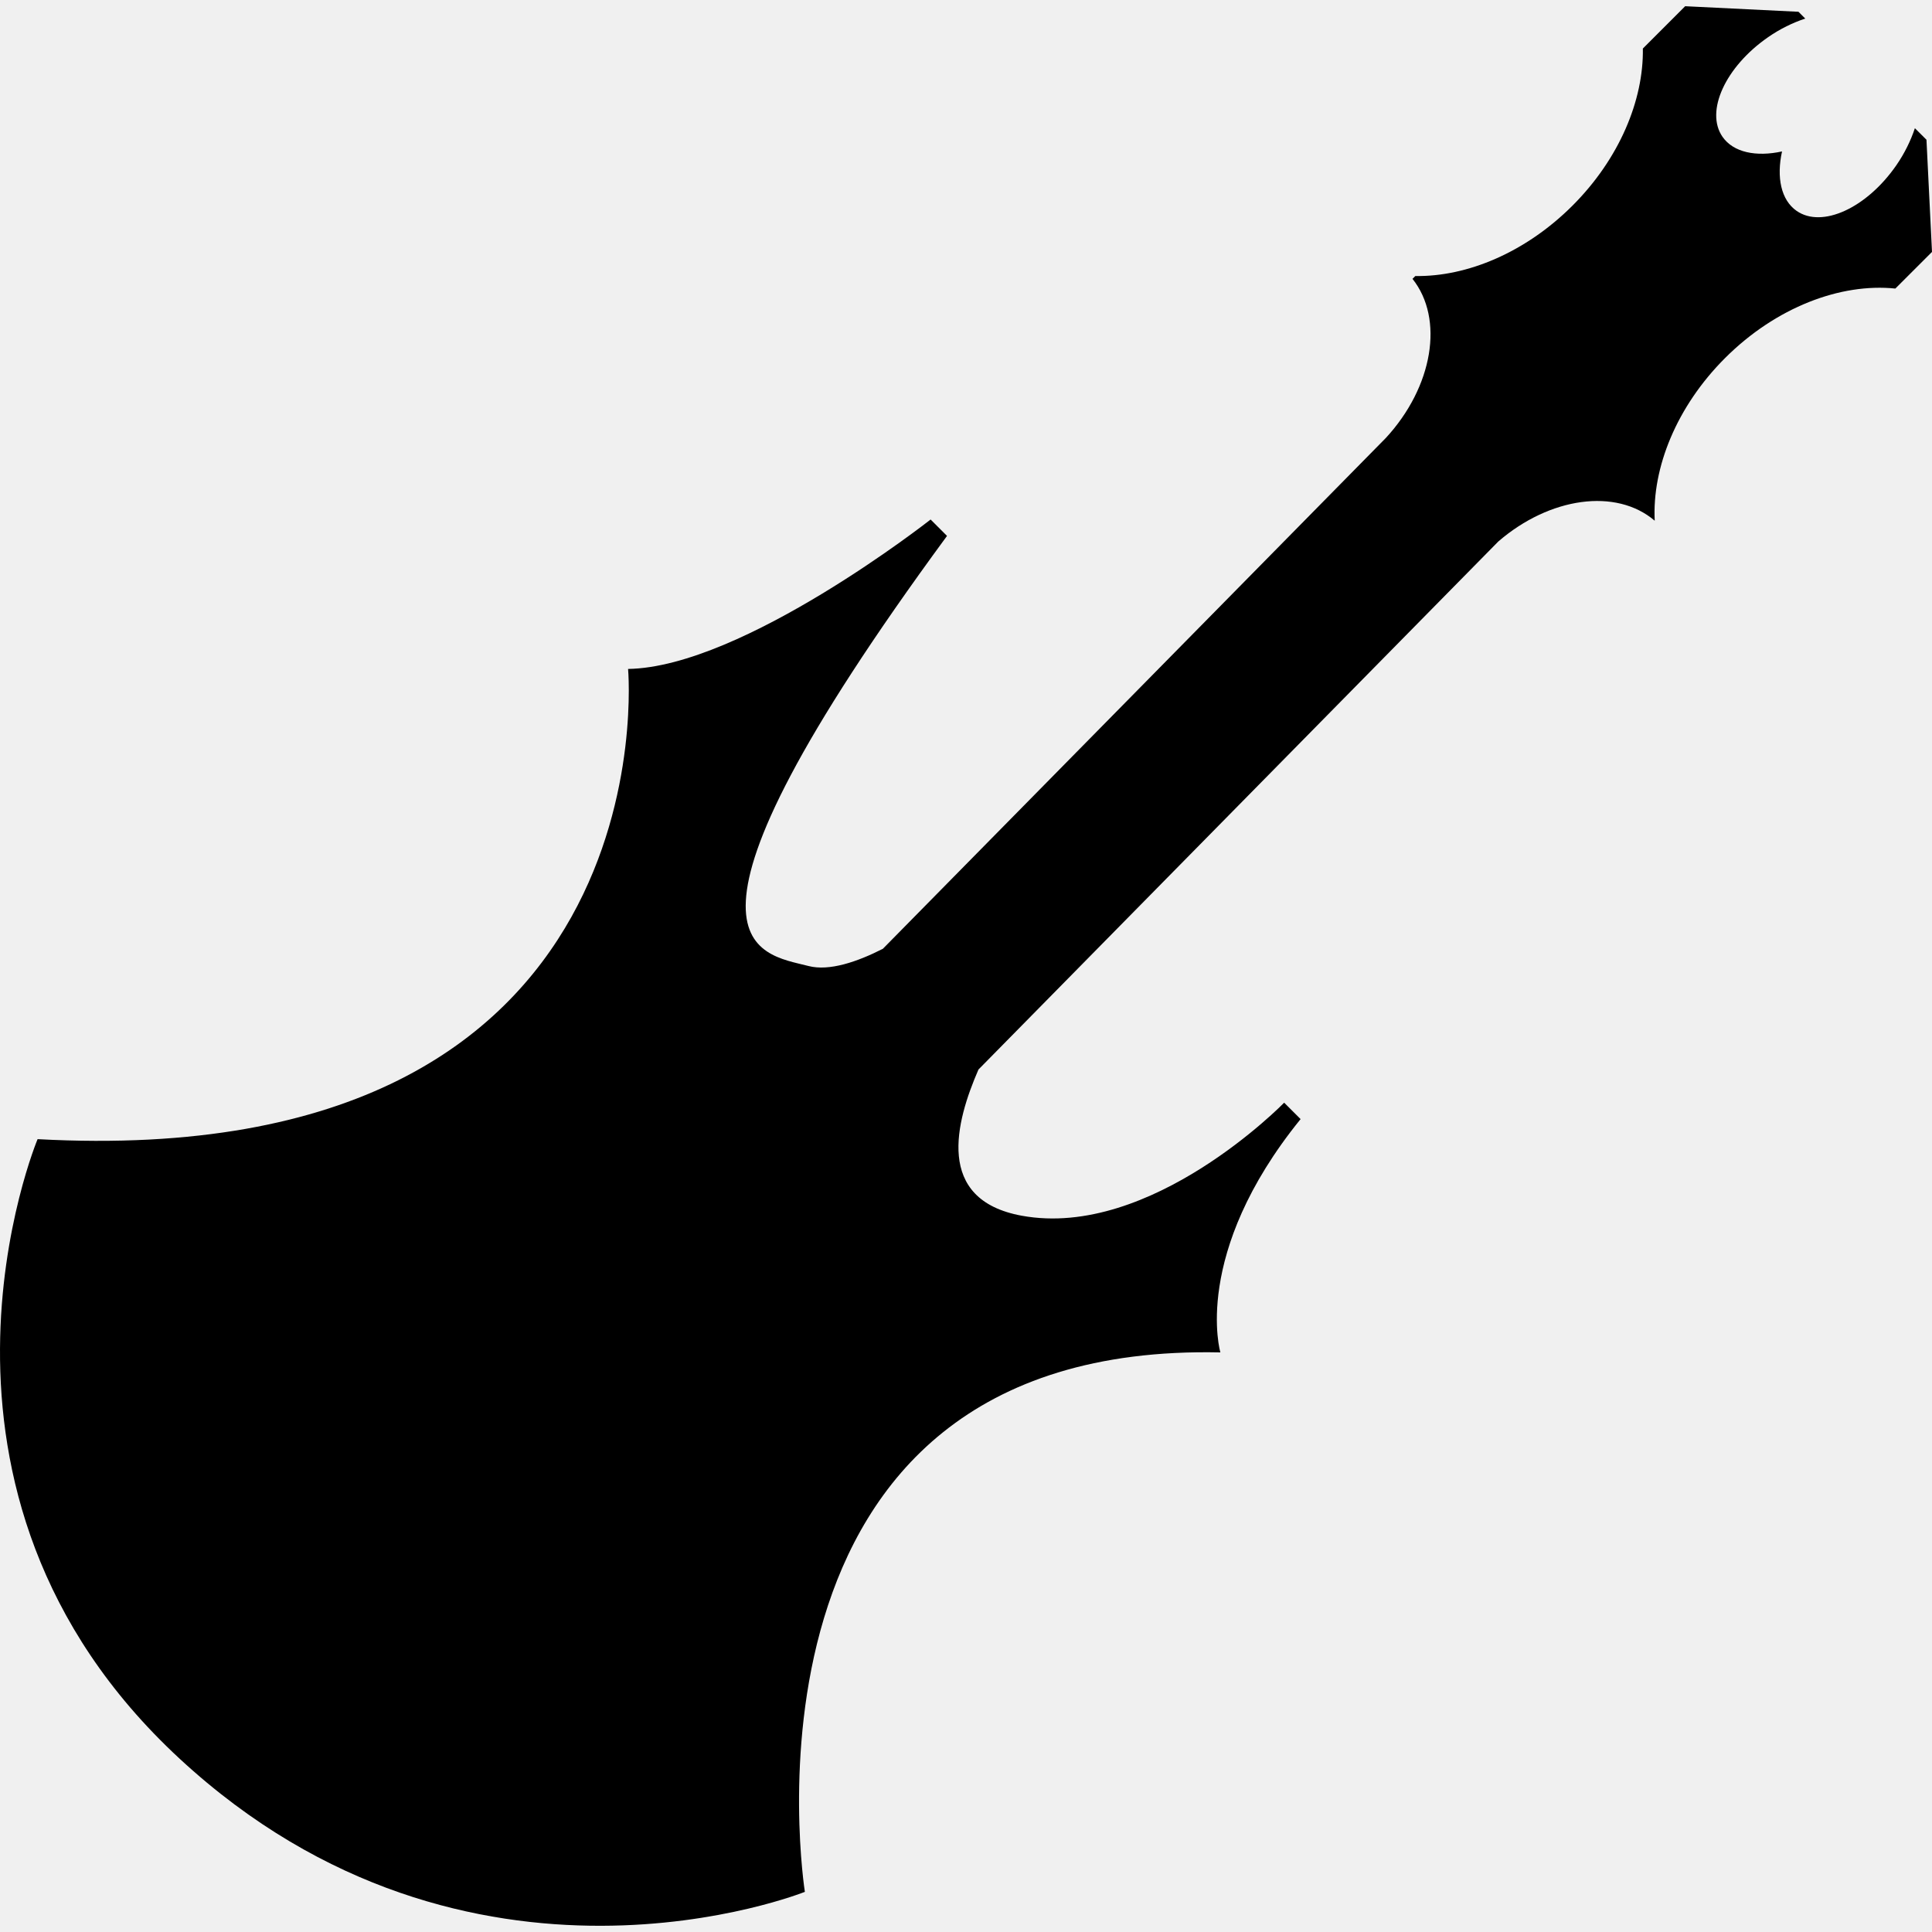
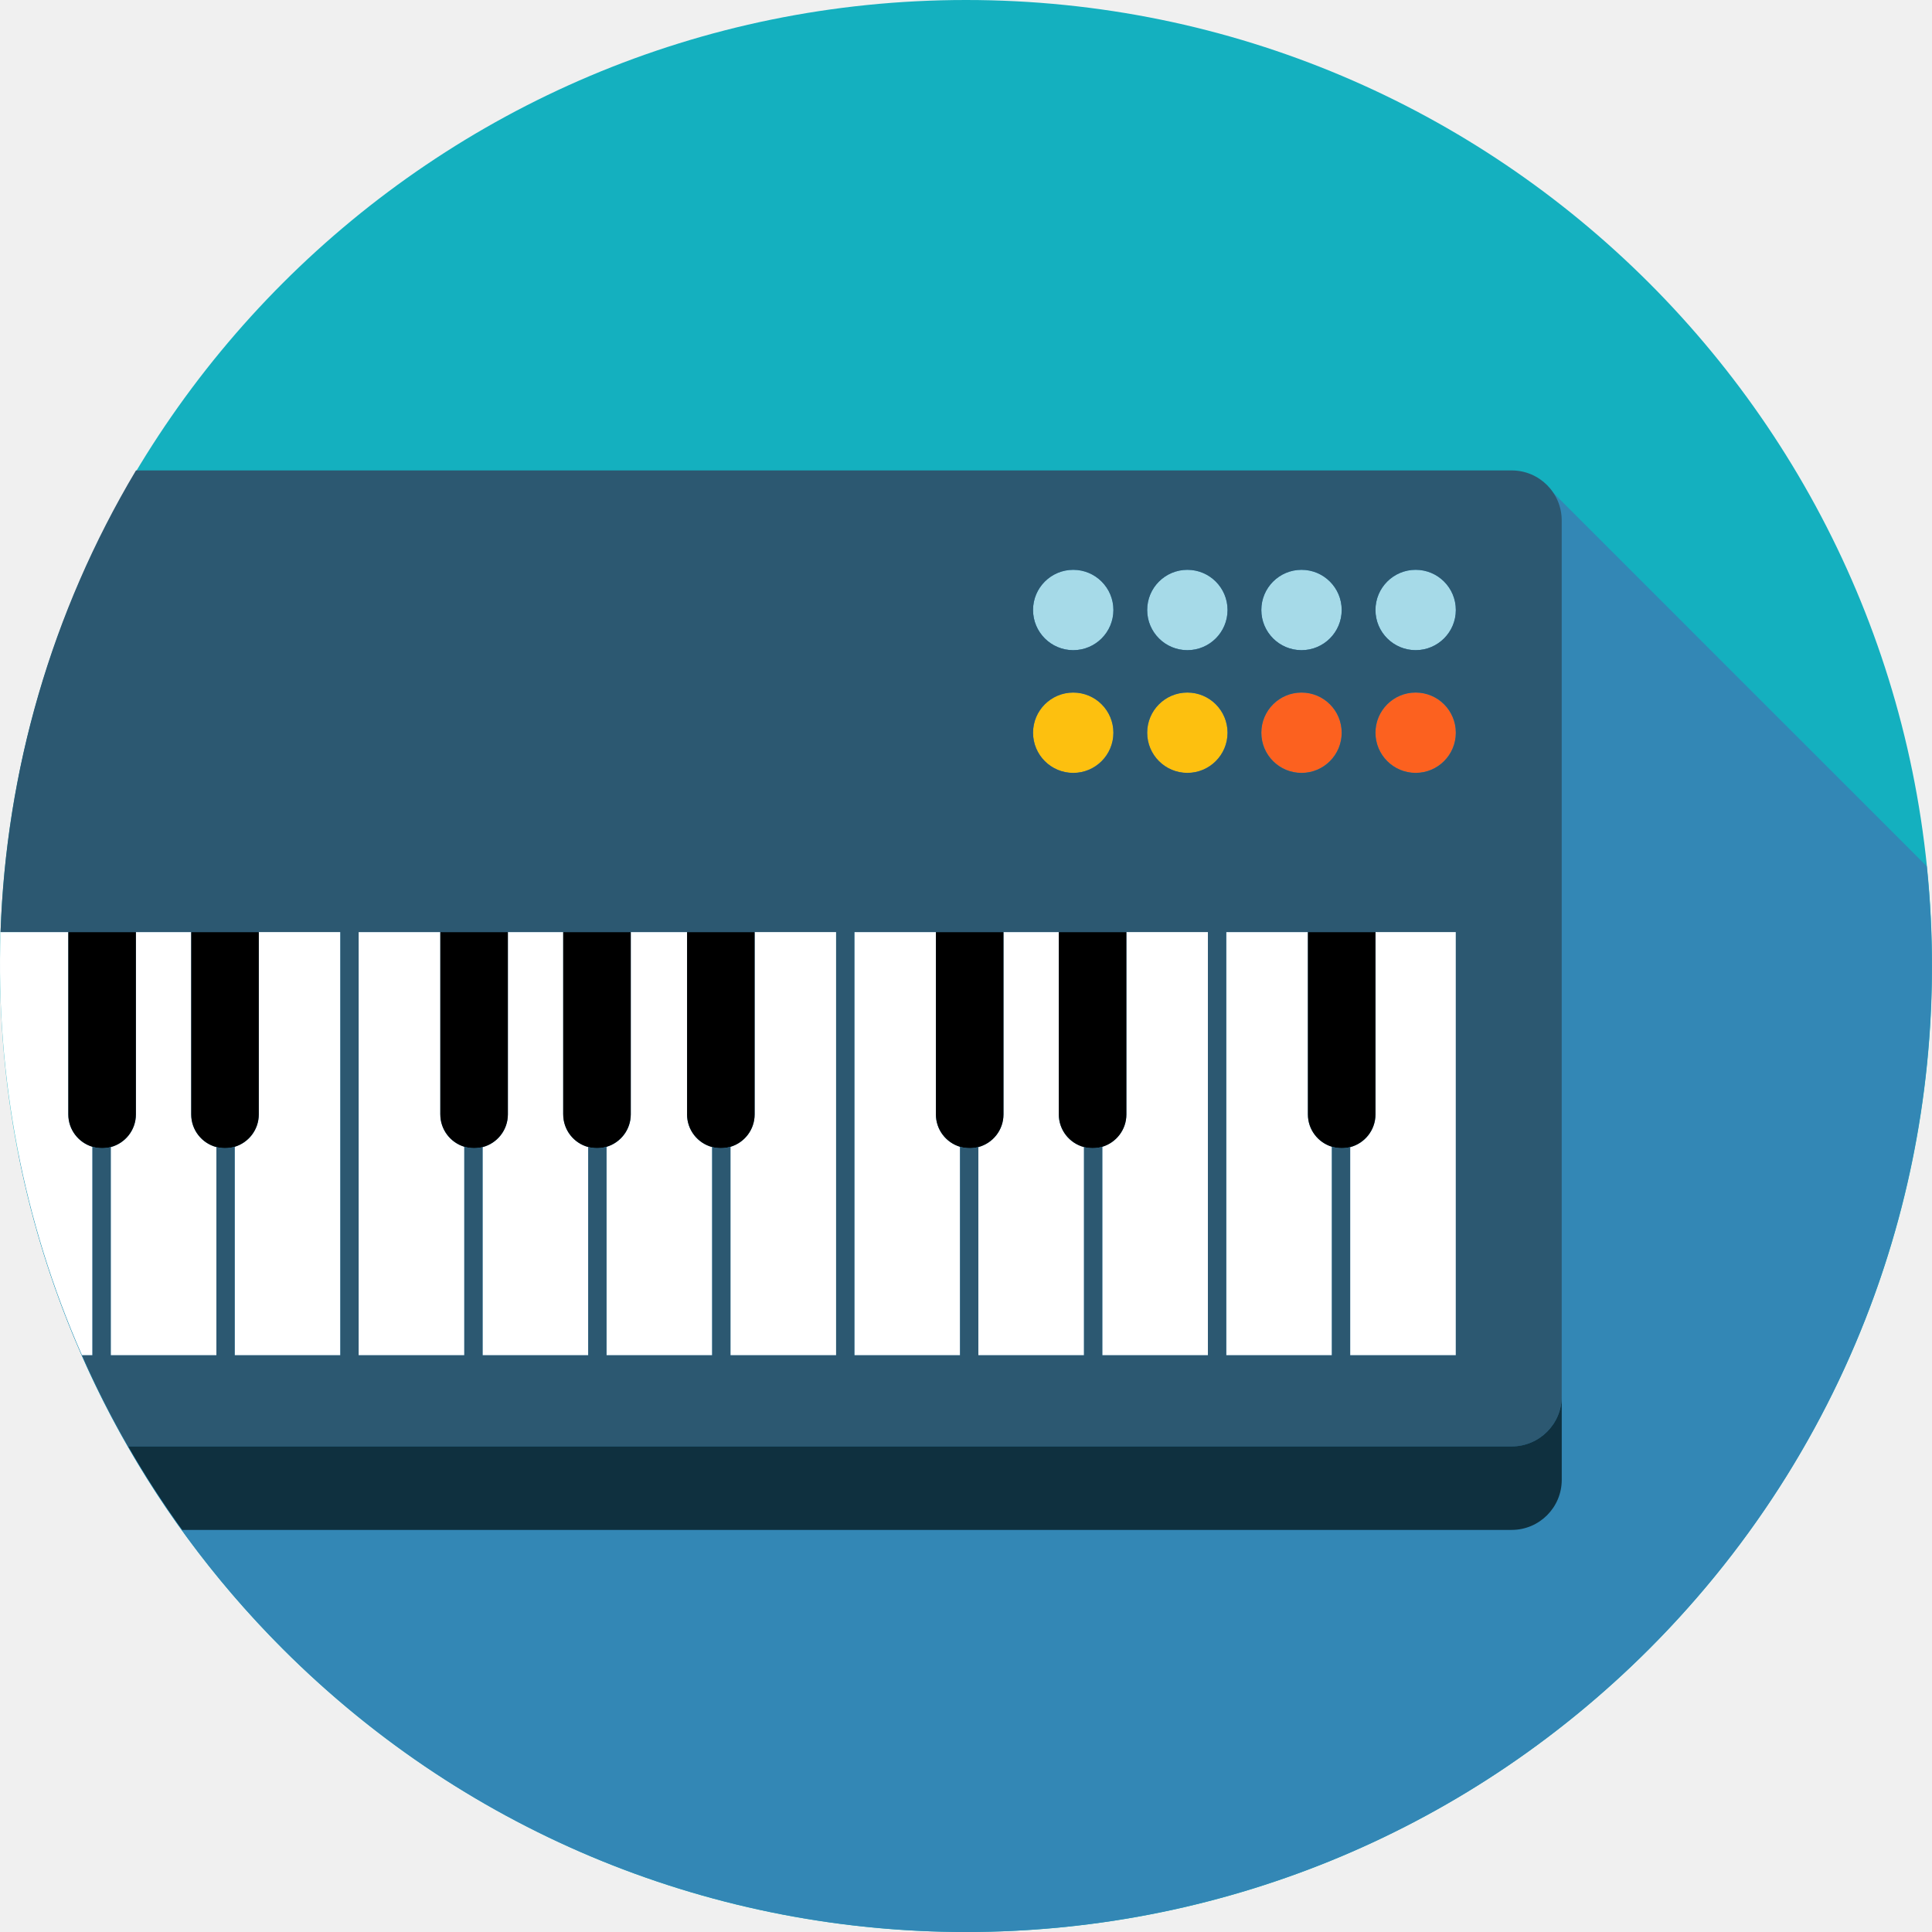
- <svg xmlns="http://www.w3.org/2000/svg" fill="#000000" version="1.1" id="Capa_1" width="800px" height="800px" viewBox="0 0 481.677 481.678" xml:space="preserve">
+ <svg xmlns="http://www.w3.org/2000/svg" height="800px" width="800px" version="1.1" id="Layer_1" viewBox="0 0 512 512" xml:space="preserve">
  <g>
-     <g>
-       <path d="M44.812,438.499c72.248,66.792,155.854,33.166,155.854,33.166S178.86,334.45,304.26,337.176    c0,0-7.273-24.534,19.998-58.168l-4.096-4.092c0,0-33.166,34.083-65.434,28.181c-21.78-3.987-16.417-23.492-10.782-36.447    l129.61-131.652c12.828-11.071,29.37-13.395,38.992-5.176c-0.673-13.187,5.414-28.427,17.524-40.541    c12.712-12.706,28.842-18.751,42.467-17.34l9.137-9.135l-1.378-27.966l-2.886-2.879c-1.026,3.078-2.545,6.233-4.652,9.279    c-7.39,10.654-18.507,15.733-24.83,11.343c-3.903-2.711-5.054-8.383-3.643-14.829c-6.448,1.406-12.119,0.26-14.836-3.643    c-4.384-6.328,0.697-17.444,11.349-24.832c3.042-2.112,6.2-3.625,9.273-4.652l-1.683-1.691l-28.253-1.386l-10.547,10.549    c0.204,12.868-5.843,27.475-17.549,39.174c-11.71,11.696-26.305,17.751-39.177,17.545l-0.705,0.705    c7.942,9.989,5.121,26.904-6.633,39.653L220.113,236.549c-6.344,3.228-13.337,5.642-18.542,4.292    c-12.269-3.178-40.892-4.544,34.534-107.229l-4.089-4.089c0,0-46.805,36.802-75.426,37.257c0,0,11.356,125.862-147.219,117.229    C9.378,284.009-27.432,371.712,44.812,438.499z" />
-     </g>
+     <circle style="fill:#14B0BF;" cx="256" cy="256" r="256" />
+     <path style="fill:#3387B5;" d="M25.16,145.306c-9.349,19.497-16.118,39.916-20.244,60.769v99.85   c9.503,48.031,32.845,93.87,70.067,131.092c99.973,99.973,262.062,99.973,362.04,0c56.719-56.719,81.219-133.427,73.585-207.447   l-99.891-99.881L25.16,145.306z" />
+     <path style="fill:#FFFFFF;" d="M18.104,295.327v-48.317H0.148c-1.295,38.17,5.903,76.59,21.591,112.159h2.765v-55.26   C20.803,302.812,18.104,299.387,18.104,295.327z M50.673,295.327v-48.317H36.009v48.317c0,4.152-2.826,7.644-6.661,8.658v55.183   h28.006V303.99C53.509,302.981,50.673,299.484,50.673,295.327z M68.577,295.327c0,4.05-2.693,7.475-6.385,8.581v55.26h28.006   V247.009H68.577C68.577,247.009,68.577,295.327,68.577,295.327z M116.69,295.327v-48.317H95.043v112.159h28.006v-55.27   C119.368,302.781,116.69,299.366,116.69,295.327z M149.258,295.327v-48.317h-14.664v48.317c0,4.168-2.852,7.675-6.707,8.668v55.168   h28.006v-55.188C152.069,302.95,149.258,299.469,149.258,295.327z M182.077,295.327v-48.317h-14.915v48.317   c0,4.07-2.714,7.506-6.431,8.591v55.245h28.006v-55.178C184.904,302.971,182.077,299.479,182.077,295.327z M199.982,295.327   c0,4.06-2.703,7.485-6.405,8.586v55.255h28.006V247.009h-21.601V295.327z M248.023,295.327v-48.317h-21.601v112.159h28.006v-55.26   C250.726,302.812,248.023,299.387,248.023,295.327z M280.596,295.327v-48.317h-14.664v48.317c0,4.152-2.826,7.644-6.661,8.658   v55.183h28.006V303.99C283.433,302.981,280.596,299.484,280.596,295.327z M298.501,295.327c0,4.05-2.693,7.475-6.385,8.576v55.26   h28.006V247.009h-21.622V295.327z M346.609,295.327v-48.317h-21.647v112.159h28.006v-55.27   C349.292,302.781,346.609,299.366,346.609,295.327z M364.518,247.009v48.317c0,4.168-2.852,7.675-6.707,8.668v55.168h28.006   V247.009H364.518z" />
+     <path d="M18.104,295.327c0,4.06,2.703,7.485,6.405,8.586c0.809,0.241,1.664,0.369,2.55,0.369c0.794,0,1.562-0.102,2.294-0.297   c3.835-1.014,6.661-4.506,6.661-8.658v-48.317h-17.91V295.327z M50.673,295.327c0,4.157,2.836,7.654,6.682,8.663   c0.727,0.189,1.49,0.292,2.273,0.292c0.891,0,1.756-0.128,2.57-0.374c3.692-1.106,6.385-4.526,6.385-8.581v-48.317h-17.91V295.327z    M248.023,295.327c0,4.06,2.703,7.485,6.405,8.586c0.809,0.241,1.664,0.369,2.55,0.369c0.794,0,1.562-0.102,2.294-0.297   c3.835-1.014,6.661-4.506,6.661-8.658v-48.317h-17.905v48.317H248.023z M280.596,295.327c0,4.157,2.836,7.654,6.682,8.663   c0.727,0.189,1.485,0.292,2.273,0.292c0.891,0,1.756-0.128,2.57-0.374c3.692-1.106,6.385-4.526,6.385-8.576v-48.317h-17.905v48.312   H280.596z M346.609,247.009v48.317c0,4.04,2.678,7.455,6.359,8.571c0.824,0.251,1.695,0.384,2.596,0.384   c0.773,0,1.526-0.097,2.243-0.282c3.855-0.998,6.707-4.5,6.707-8.668v-48.317h-17.905V247.009z M149.258,295.327   c0,4.142,2.811,7.629,6.63,8.648c0.742,0.2,1.516,0.302,2.319,0.302c0.876,0,1.72-0.128,2.519-0.358   c3.717-1.091,6.431-4.526,6.431-8.591v-48.317h-17.905v48.317H149.258z M116.69,295.327c0,4.04,2.678,7.455,6.354,8.571   c0.819,0.251,1.695,0.384,2.596,0.384c0.773,0,1.526-0.097,2.243-0.282c3.855-0.998,6.707-4.5,6.707-8.668v-48.317h-17.905v48.312   H116.69z M182.077,295.327c0,4.152,2.826,7.644,6.661,8.658c0.732,0.195,1.5,0.297,2.294,0.297c0.886,0,1.741-0.128,2.55-0.369   c3.702-1.096,6.405-4.526,6.405-8.586v-48.317h-17.905v48.317H182.077z" />
+     <path style="fill:#A6DAE8;" d="M375.163,151.004c-5.883,0-10.65,4.767-10.65,10.65c0,5.883,4.767,10.65,10.65,10.65   c5.883,0,10.65-4.767,10.65-10.65C385.812,155.771,381.046,151.004,375.163,151.004z M344.914,151.004   c-5.883,0-10.65,4.767-10.65,10.65c0,5.883,4.767,10.65,10.65,10.65c5.883,0,10.65-4.767,10.65-10.65   C355.564,155.771,350.797,151.004,344.914,151.004z M314.665,151.004c-5.883,0-10.65,4.767-10.65,10.65   c0,5.883,4.767,10.65,10.65,10.65s10.65-4.767,10.65-10.65C325.315,155.771,320.548,151.004,314.665,151.004z M284.416,151.004   c-5.883,0-10.65,4.767-10.65,10.65c0,5.883,4.767,10.65,10.65,10.65c5.883,0,10.65-4.767,10.65-10.65   C295.066,155.771,290.299,151.004,284.416,151.004z" />
+     <path style="fill:#FC611F;" d="M375.163,183.532c-5.883,0-10.65,4.767-10.65,10.65c0,5.883,4.767,10.65,10.65,10.65   c5.883,0,10.65-4.767,10.65-10.65C385.812,188.298,381.046,183.532,375.163,183.532z M344.914,183.532   c-5.883,0-10.65,4.767-10.65,10.65c0,5.883,4.767,10.65,10.65,10.65c5.883,0,10.65-4.767,10.65-10.65   C355.564,188.298,350.797,183.532,344.914,183.532z" />
+     <path style="fill:#FDC00F;" d="M314.665,183.532c-5.883,0-10.65,4.767-10.65,10.65c0,5.883,4.767,10.65,10.65,10.65   s10.65-4.767,10.65-10.65C325.315,188.298,320.548,183.532,314.665,183.532z M284.416,183.532c-5.883,0-10.65,4.767-10.65,10.65   c0,5.883,4.767,10.65,10.65,10.65c5.883,0,10.65-4.767,10.65-10.65C295.066,188.298,290.299,183.532,284.416,183.532z" />
+     <path style="fill:#2C5871;" d="M400.604,124.667H36.035C13.553,162.33,1.587,204.518,0.148,247.009h90.051v112.159H62.193v-55.265   c-0.814,0.241-1.674,0.374-2.57,0.374c-0.783,0-1.546-0.102-2.273-0.292v55.178H29.343v-55.178c-0.732,0.195-1.5,0.297-2.294,0.297   c-0.886,0-1.741-0.128-2.55-0.369v55.255h-2.765c3.625,8.218,7.706,16.282,12.232,24.156h366.628   c7.332,0,13.276-5.944,13.276-13.276V137.943C413.88,130.611,407.936,124.667,400.604,124.667z M344.914,151.004   c5.883,0,10.65,4.767,10.65,10.65c0,5.883-4.767,10.65-10.65,10.65c-5.883,0-10.65-4.767-10.65-10.65   C334.264,155.771,339.036,151.004,344.914,151.004z M344.914,183.532c5.883,0,10.65,4.767,10.65,10.65   c0,5.883-4.767,10.65-10.65,10.65c-5.883,0-10.65-4.767-10.65-10.65C334.264,188.298,339.036,183.532,344.914,183.532z    M314.665,151.004c5.883,0,10.65,4.767,10.65,10.65c0,5.883-4.767,10.65-10.65,10.65c-5.883,0-10.65-4.767-10.65-10.65   C304.015,155.771,308.782,151.004,314.665,151.004z M284.416,151.004c5.883,0,10.65,4.767,10.65,10.65   c0,5.883-4.767,10.65-10.65,10.65s-10.65-4.767-10.65-10.65C273.766,155.771,278.533,151.004,284.416,151.004z M284.416,183.532   c5.883,0,10.65,4.767,10.65,10.65c0,5.883-4.767,10.65-10.65,10.65s-10.65-4.767-10.65-10.65   C273.766,188.298,278.533,183.532,284.416,183.532z M221.583,359.163h-28.006v-55.255c-0.809,0.241-1.664,0.369-2.55,0.369   c-0.794,0-1.562-0.102-2.294-0.297v55.183h-28.006v-55.245c-0.799,0.236-1.644,0.358-2.519,0.358c-0.804,0-1.582-0.108-2.319-0.302   v55.188h-28.006v-55.168c-0.717,0.184-1.469,0.282-2.243,0.282c-0.901,0-1.777-0.133-2.596-0.384v55.27H95.037V247.009h126.541   v112.154H221.583z M320.123,359.163h-28.006v-55.26c-0.814,0.246-1.674,0.374-2.57,0.374c-0.783,0-1.546-0.102-2.273-0.292v55.178   h-28.006v-55.178c-0.732,0.195-1.5,0.297-2.294,0.297c-0.886,0-1.741-0.128-2.55-0.369v55.255h-28.006V247.009h93.696v112.154   H320.123z M314.665,204.826c-5.883,0-10.65-4.767-10.65-10.65s4.767-10.65,10.65-10.65s10.65,4.767,10.65,10.65   C325.315,200.059,320.548,204.826,314.665,204.826z M385.812,359.163h-28.006v-55.168c-0.717,0.184-1.469,0.282-2.243,0.282   c-0.901,0-1.777-0.133-2.596-0.384v55.27h-28.006V247.009h60.851L385.812,359.163L385.812,359.163z M375.163,204.826   c-5.883,0-10.65-4.767-10.65-10.65s4.767-10.65,10.65-10.65c5.883,0,10.65,4.767,10.65,10.65   C385.812,200.059,381.046,204.826,375.163,204.826z M375.163,172.298c-5.883,0-10.65-4.767-10.65-10.65   c0-5.883,4.767-10.65,10.65-10.65c5.883,0,10.65,4.767,10.65,10.65C385.812,167.532,381.046,172.298,375.163,172.298z" />
+     <path style="fill:#0F303F;" d="M400.604,383.319H33.976c4.352,7.567,9.114,14.94,14.305,22.124l0,0h352.323   c7.332,0,13.276-5.944,13.276-13.276v-22.124C413.88,377.375,407.936,383.319,400.604,383.319z" />
  </g>
</svg>
